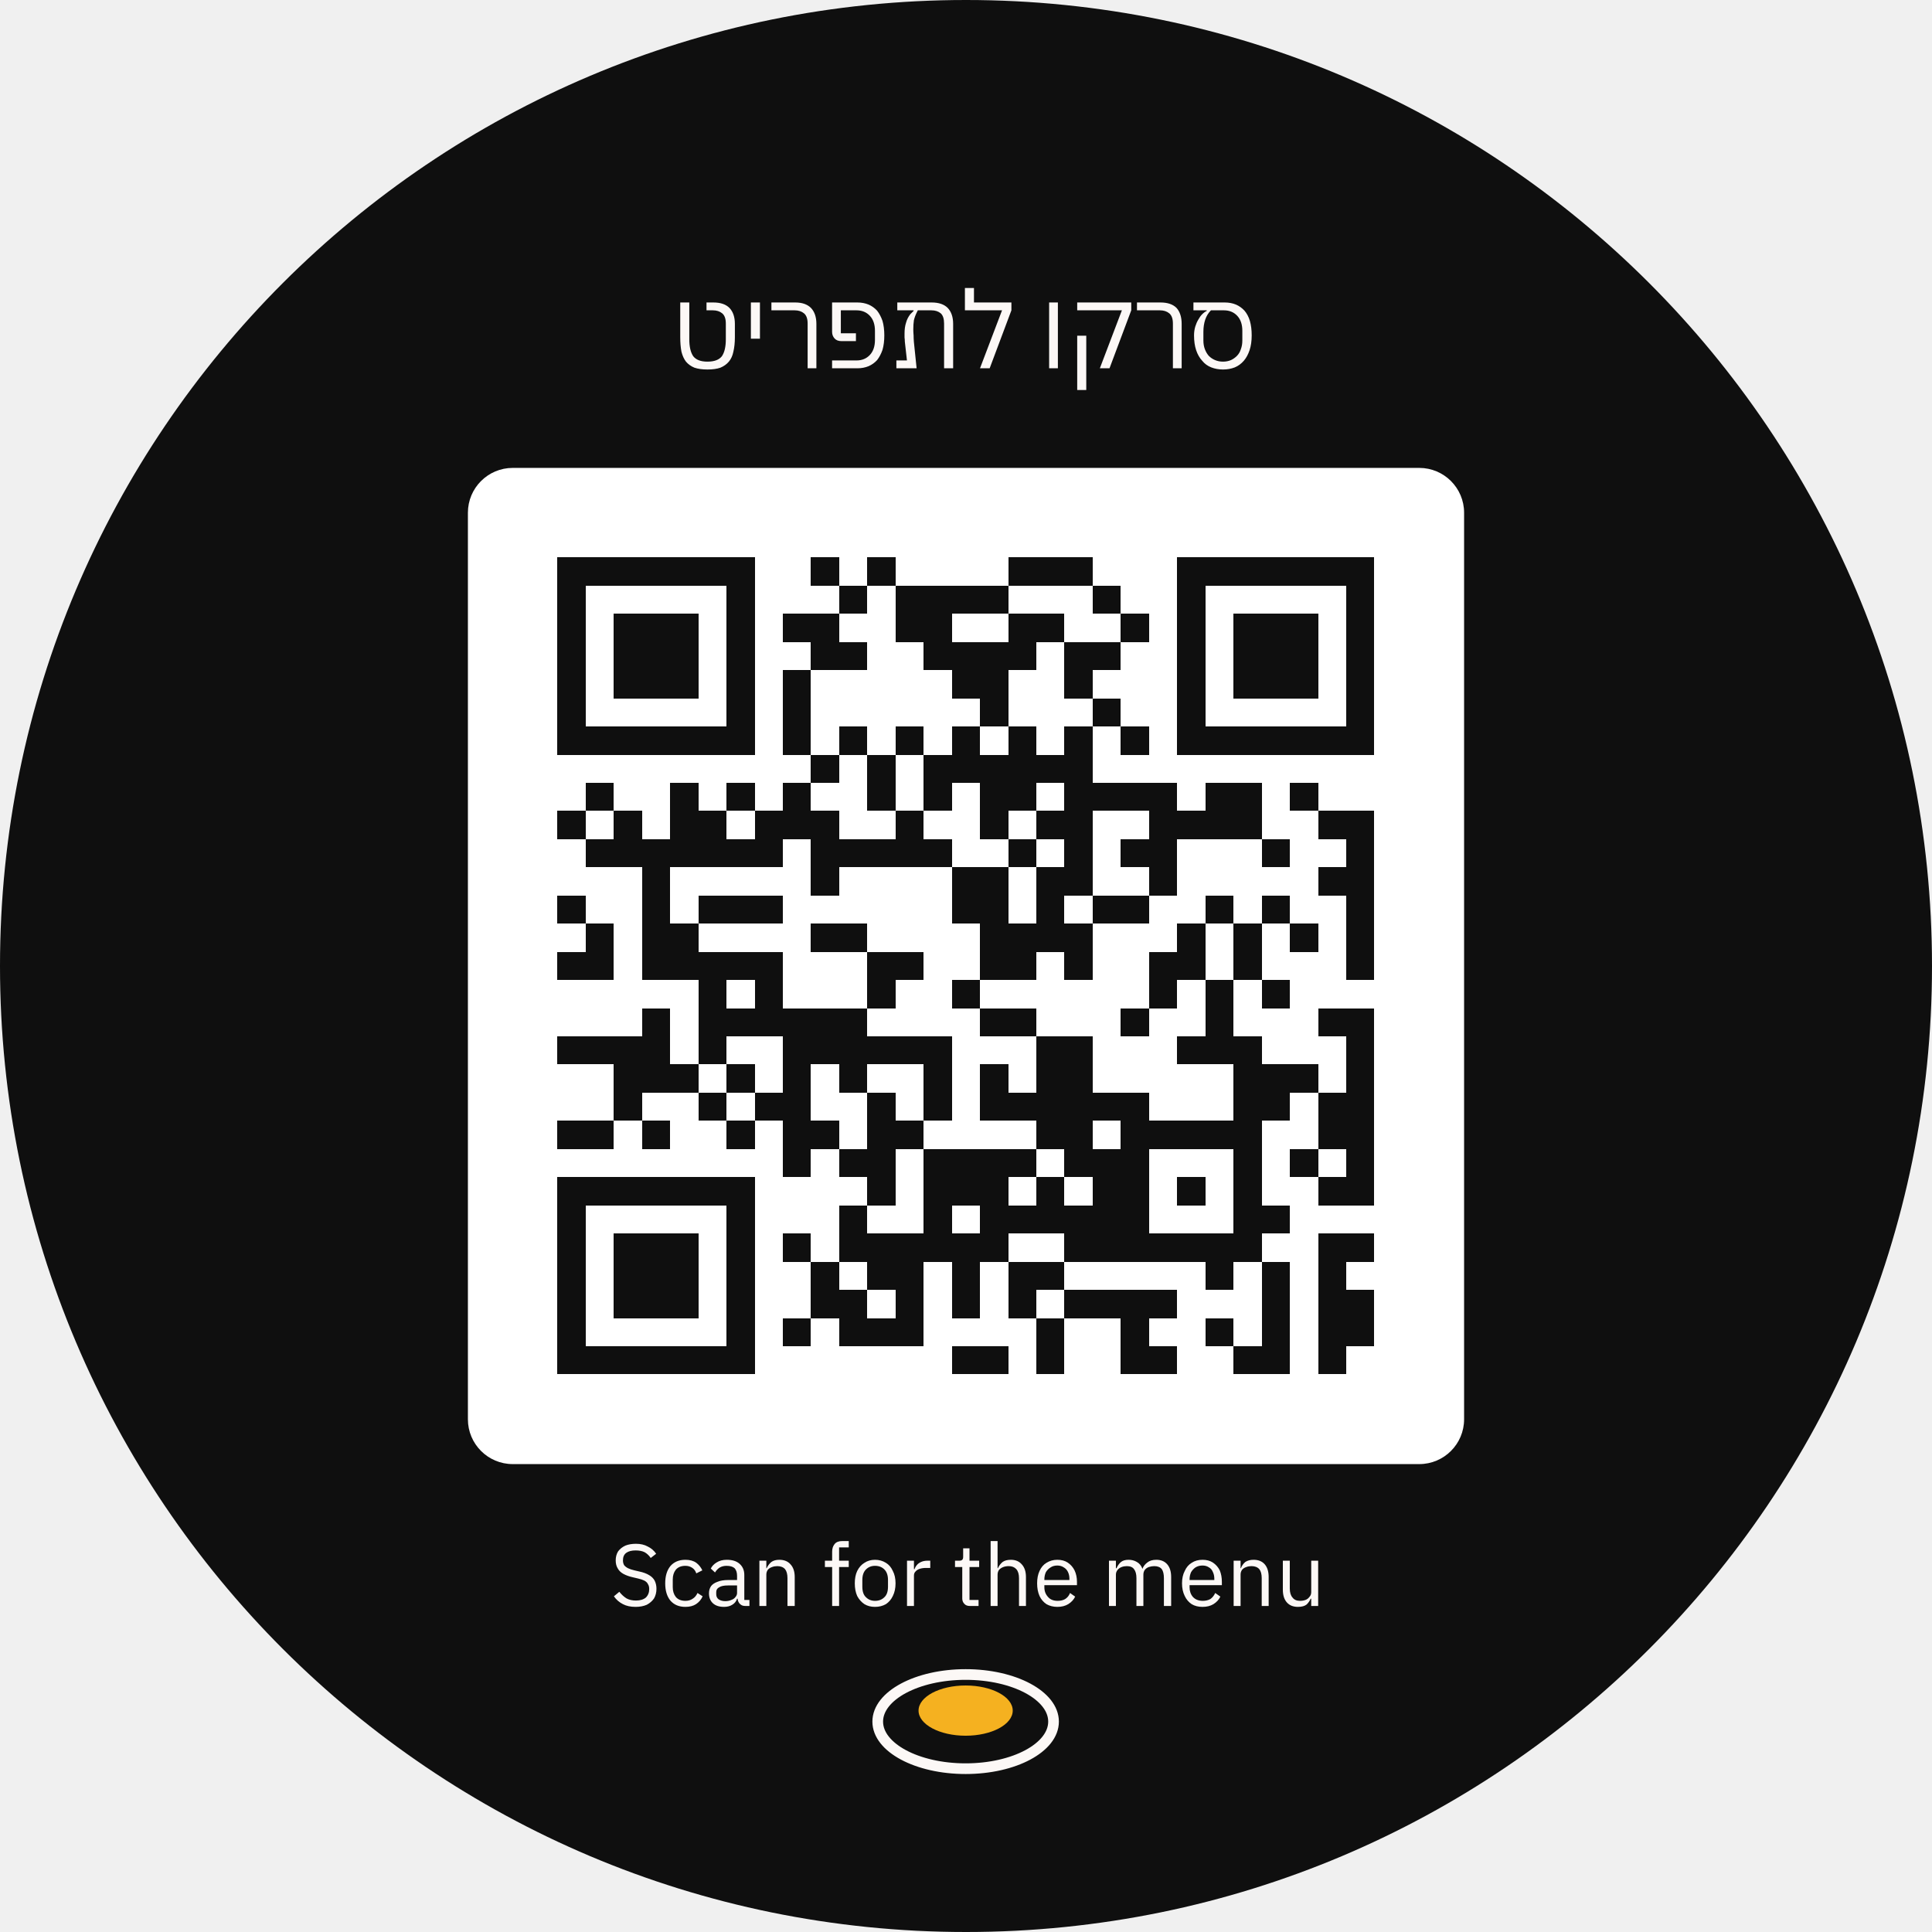
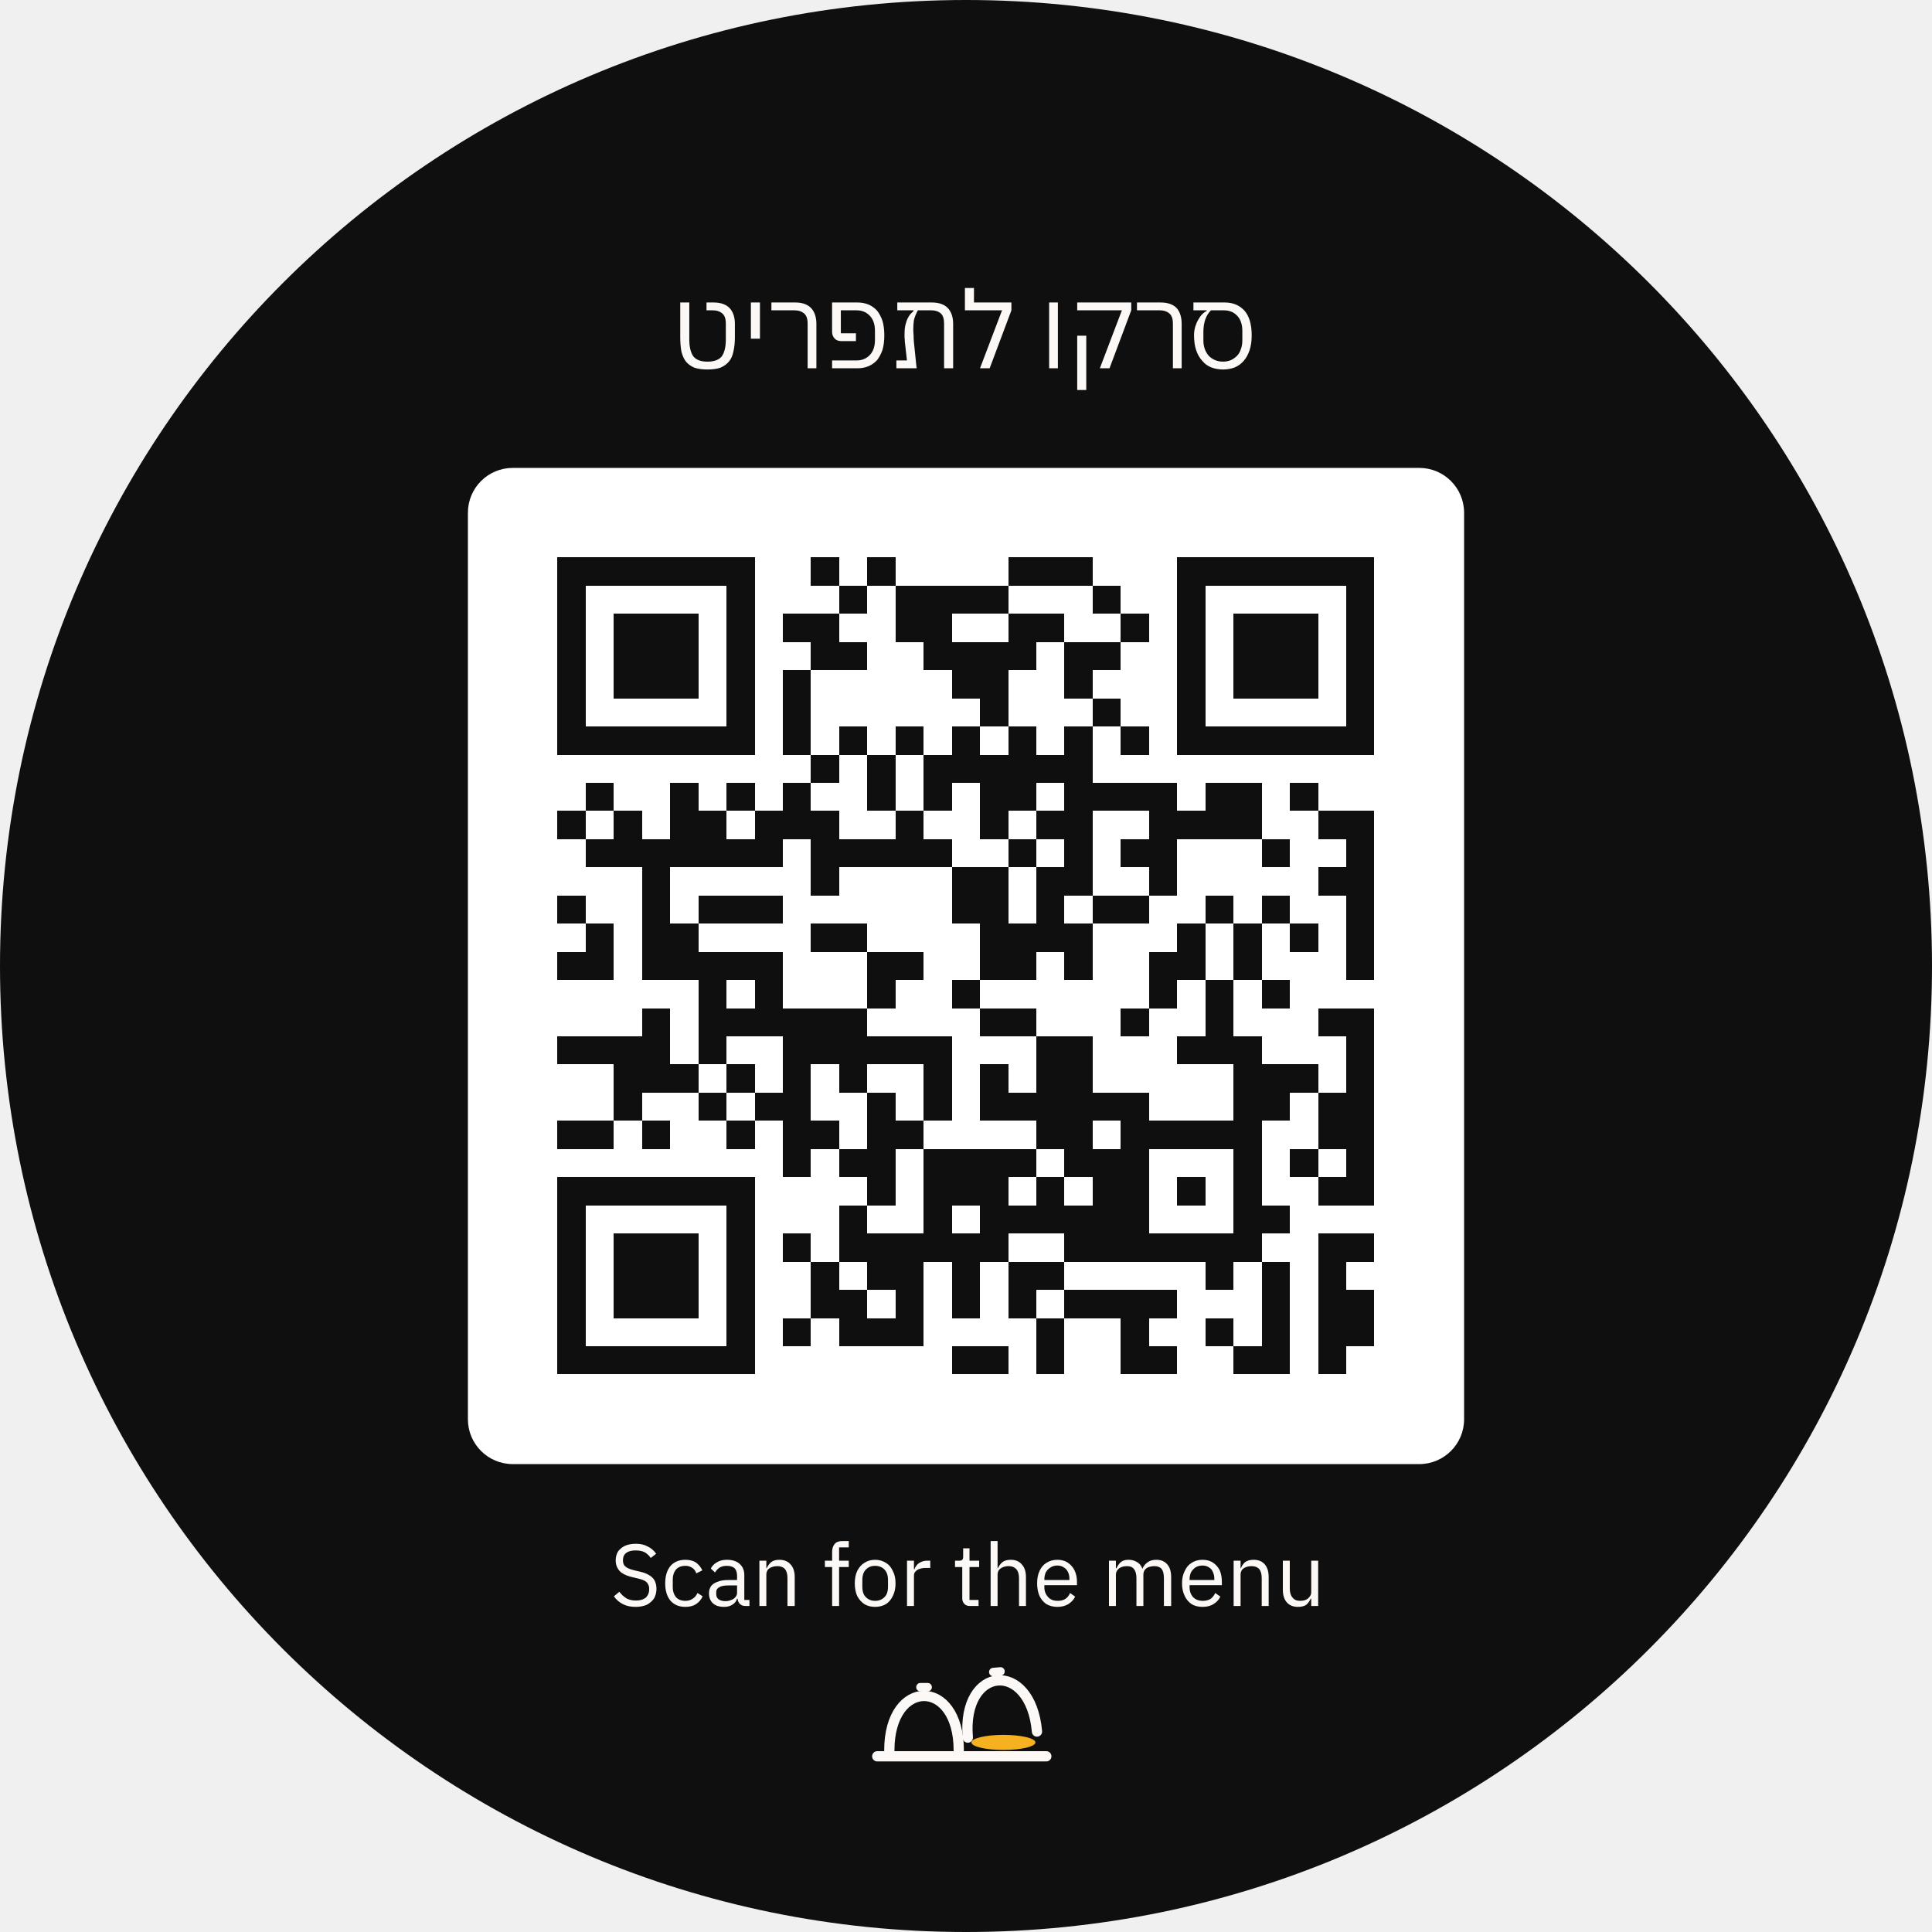
<svg xmlns="http://www.w3.org/2000/svg" width="64mm" height="64mm" viewBox="-2 -2 64 64">
  <circle cx="30" cy="30" r="32" fill="#0F0F0F" />
  <path transform="translate(20.534 10.2)" fill="#FCF8F6" d="M0.9 0.04L0.9 0.04Q0.65 0.04 0.47 -0.02Q0.3 -0.09 0.19 -0.22Q0.09 -0.35 0.04 -0.55Q0 -0.76 0 -1.03L0 -1.03L0 -2.18L0.3 -2.18L0.3 -0.96Q0.3 -0.59 0.43 -0.4Q0.57 -0.22 0.9 -0.22L0.9 -0.22Q1.24 -0.22 1.38 -0.4Q1.51 -0.59 1.51 -0.96L1.51 -0.96L1.51 -1.48Q1.51 -1.72 1.39 -1.82Q1.27 -1.92 1.08 -1.92L1.08 -1.92L0.87 -1.92L0.87 -2.18L1.1 -2.18Q1.45 -2.18 1.63 -2Q1.81 -1.81 1.81 -1.47L1.81 -1.47L1.81 -1.03Q1.81 -0.76 1.76 -0.55Q1.72 -0.35 1.61 -0.22Q1.5 -0.09 1.33 -0.02Q1.16 0.04 0.9 0.04M2.34 -0.98L2.34 -2.18L2.64 -2.18L2.64 -0.98L2.34 -0.98M4.22 0L4.22 -1.48Q4.22 -1.72 4.1 -1.82Q3.98 -1.92 3.79 -1.92L3.79 -1.92L3.02 -1.92L3.02 -2.18L3.81 -2.18Q4.15 -2.18 4.33 -2Q4.51 -1.81 4.51 -1.47L4.51 -1.47L4.51 0L4.22 0M5.03 0L5.03 -0.26L5.84 -0.26Q6.11 -0.26 6.28 -0.44Q6.45 -0.62 6.45 -0.94L6.45 -0.94L6.45 -1.24Q6.45 -1.56 6.28 -1.74Q6.11 -1.92 5.84 -1.92L5.84 -1.92L5.32 -1.92L5.32 -1.16L5.82 -1.16L5.82 -0.9L5.34 -0.9Q5.19 -0.9 5.11 -0.99Q5.03 -1.08 5.03 -1.21L5.03 -1.21L5.03 -2.18L5.87 -2.18Q6.07 -2.18 6.24 -2.11Q6.4 -2.04 6.52 -1.91Q6.63 -1.77 6.7 -1.57Q6.76 -1.36 6.76 -1.09L6.76 -1.09Q6.76 -0.82 6.7 -0.61Q6.63 -0.41 6.52 -0.27Q6.4 -0.14 6.24 -0.07Q6.07 0 5.87 0L5.87 0L5.03 0M7.16 0L7.16 -0.26L7.51 -0.26L7.44 -0.88Q7.44 -0.95 7.43 -1.02Q7.43 -1.09 7.43 -1.15L7.43 -1.15Q7.43 -1.36 7.48 -1.51Q7.52 -1.66 7.62 -1.79L7.62 -1.79L7.73 -1.9L7.73 -1.92L7.19 -1.92L7.19 -2.18L8.33 -2.18Q8.68 -2.18 8.86 -2Q9.04 -1.81 9.04 -1.47L9.04 -1.47L9.04 0L8.74 0L8.74 -1.48Q8.74 -1.72 8.63 -1.82Q8.51 -1.92 8.32 -1.92L8.32 -1.92L7.87 -1.92L7.84 -1.86Q7.77 -1.72 7.74 -1.59Q7.72 -1.45 7.72 -1.29L7.72 -1.29Q7.72 -1.2 7.73 -1.09Q7.73 -0.99 7.74 -0.87L7.74 -0.87L7.83 0L7.16 0M9.93 0L10.66 -1.92L9.43 -1.92L9.43 -2.66L9.73 -2.66L9.73 -2.18L10.97 -2.18L10.97 -1.92L10.25 0L9.93 0M12.22 0L12.22 -2.18L12.51 -2.18L12.51 0L12.22 0M13.9 0L14.63 -1.92L13.15 -1.92L13.15 -2.18L14.94 -2.18L14.94 -1.92L14.22 0L13.9 0M13.15 0.72L13.15 -1.08L13.45 -1.08L13.45 0.72L13.15 0.72M16.32 0L16.32 -1.48Q16.32 -1.72 16.2 -1.82Q16.08 -1.92 15.89 -1.92L15.89 -1.92L15.13 -1.92L15.13 -2.18L15.91 -2.18Q16.26 -2.18 16.44 -2Q16.61 -1.81 16.61 -1.47L16.61 -1.47L16.61 0L16.32 0M17 -1.92L17 -2.18L18.04 -2.18Q18.24 -2.18 18.41 -2.11Q18.57 -2.04 18.69 -1.91Q18.81 -1.77 18.87 -1.57Q18.93 -1.36 18.93 -1.09L18.93 -1.09Q18.93 -0.81 18.86 -0.6Q18.79 -0.39 18.67 -0.25Q18.54 -0.1 18.37 -0.03Q18.19 0.04 17.98 0.04L17.98 0.04Q17.77 0.04 17.59 -0.03Q17.41 -0.1 17.29 -0.25Q17.16 -0.39 17.09 -0.6Q17.02 -0.81 17.02 -1.09L17.02 -1.09Q17.02 -1.24 17.06 -1.38Q17.1 -1.51 17.16 -1.61Q17.22 -1.72 17.29 -1.79Q17.37 -1.87 17.44 -1.9L17.44 -1.9L17.44 -1.92L17 -1.92M17.98 -0.22L17.98 -0.22Q18.12 -0.22 18.24 -0.27Q18.35 -0.32 18.44 -0.41Q18.53 -0.5 18.57 -0.63Q18.62 -0.76 18.62 -0.92L18.62 -0.92L18.62 -1.24Q18.62 -1.56 18.45 -1.74Q18.28 -1.92 18.01 -1.92L18.01 -1.92L17.58 -1.92Q17.45 -1.79 17.39 -1.61Q17.33 -1.43 17.33 -1.21L17.33 -1.21L17.33 -0.92Q17.33 -0.76 17.38 -0.63Q17.43 -0.5 17.51 -0.41Q17.6 -0.32 17.72 -0.27Q17.84 -0.22 17.98 -0.22" />
  <g id="qr">
    <rect x="13.5" y="13.5" width="33" height="33" rx="1.485" fill="#FFFFFF" />
    <path transform="translate(16.47 16.47) scale(0.933)" fill="#0F0F0F" shape-rendering="crispEdges" d="M0 0h7v1h-7zM9 0h1v1h-1zM11 0h1v1h-1zM16 0h3v1h-3zM22 0h7v1h-7zM0 1h1v1h-1zM6 1h1v1h-1zM10 1h1v1h-1zM12 1h4v1h-4zM19 1h1v1h-1zM22 1h1v1h-1zM28 1h1v1h-1zM0 2h1v1h-1zM2 2h3v1h-3zM6 2h1v1h-1zM8 2h2v1h-2zM12 2h2v1h-2zM16 2h2v1h-2zM20 2h1v1h-1zM22 2h1v1h-1zM24 2h3v1h-3zM28 2h1v1h-1zM0 3h1v1h-1zM2 3h3v1h-3zM6 3h1v1h-1zM9 3h2v1h-2zM13 3h4v1h-4zM18 3h2v1h-2zM22 3h1v1h-1zM24 3h3v1h-3zM28 3h1v1h-1zM0 4h1v1h-1zM2 4h3v1h-3zM6 4h1v1h-1zM8 4h1v1h-1zM14 4h2v1h-2zM18 4h1v1h-1zM22 4h1v1h-1zM24 4h3v1h-3zM28 4h1v1h-1zM0 5h1v1h-1zM6 5h1v1h-1zM8 5h1v1h-1zM15 5h1v1h-1zM19 5h1v1h-1zM22 5h1v1h-1zM28 5h1v1h-1zM0 6h7v1h-7zM8 6h1v1h-1zM10 6h1v1h-1zM12 6h1v1h-1zM14 6h1v1h-1zM16 6h1v1h-1zM18 6h1v1h-1zM20 6h1v1h-1zM22 6h7v1h-7zM9 7h1v1h-1zM11 7h1v1h-1zM13 7h6v1h-6zM1 8h1v1h-1zM4 8h1v1h-1zM6 8h1v1h-1zM8 8h1v1h-1zM11 8h1v1h-1zM13 8h1v1h-1zM15 8h2v1h-2zM18 8h4v1h-4zM23 8h2v1h-2zM26 8h1v1h-1zM0 9h1v1h-1zM2 9h1v1h-1zM4 9h2v1h-2zM7 9h3v1h-3zM12 9h1v1h-1zM15 9h1v1h-1zM17 9h2v1h-2zM21 9h4v1h-4zM27 9h2v1h-2zM1 10h7v1h-7zM9 10h5v1h-5zM16 10h1v1h-1zM18 10h1v1h-1zM20 10h2v1h-2zM25 10h1v1h-1zM28 10h1v1h-1zM3 11h1v1h-1zM9 11h1v1h-1zM14 11h2v1h-2zM17 11h2v1h-2zM21 11h1v1h-1zM27 11h2v1h-2zM0 12h1v1h-1zM3 12h1v1h-1zM5 12h3v1h-3zM14 12h2v1h-2zM17 12h1v1h-1zM19 12h2v1h-2zM23 12h1v1h-1zM25 12h1v1h-1zM28 12h1v1h-1zM1 13h1v1h-1zM3 13h2v1h-2zM9 13h2v1h-2zM15 13h4v1h-4zM22 13h1v1h-1zM24 13h1v1h-1zM26 13h1v1h-1zM28 13h1v1h-1zM0 14h2v1h-2zM3 14h5v1h-5zM11 14h2v1h-2zM15 14h2v1h-2zM18 14h1v1h-1zM21 14h2v1h-2zM24 14h1v1h-1zM28 14h1v1h-1zM5 15h1v1h-1zM7 15h1v1h-1zM11 15h1v1h-1zM14 15h1v1h-1zM21 15h1v1h-1zM23 15h1v1h-1zM25 15h1v1h-1zM3 16h1v1h-1zM5 16h6v1h-6zM15 16h2v1h-2zM20 16h1v1h-1zM23 16h1v1h-1zM27 16h2v1h-2zM0 17h4v1h-4zM5 17h1v1h-1zM8 17h6v1h-6zM17 17h2v1h-2zM22 17h3v1h-3zM28 17h1v1h-1zM2 18h3v1h-3zM6 18h1v1h-1zM8 18h1v1h-1zM10 18h1v1h-1zM13 18h1v1h-1zM15 18h1v1h-1zM17 18h2v1h-2zM24 18h3v1h-3zM28 18h1v1h-1zM2 19h1v1h-1zM5 19h1v1h-1zM7 19h2v1h-2zM11 19h1v1h-1zM13 19h1v1h-1zM15 19h6v1h-6zM24 19h2v1h-2zM27 19h2v1h-2zM0 20h2v1h-2zM3 20h1v1h-1zM6 20h1v1h-1zM8 20h2v1h-2zM11 20h2v1h-2zM17 20h2v1h-2zM20 20h5v1h-5zM27 20h2v1h-2zM8 21h1v1h-1zM10 21h2v1h-2zM13 21h4v1h-4zM18 21h3v1h-3zM24 21h1v1h-1zM26 21h1v1h-1zM28 21h1v1h-1zM0 22h7v1h-7zM11 22h1v1h-1zM13 22h3v1h-3zM17 22h1v1h-1zM19 22h2v1h-2zM22 22h1v1h-1zM24 22h1v1h-1zM27 22h2v1h-2zM0 23h1v1h-1zM6 23h1v1h-1zM10 23h1v1h-1zM13 23h1v1h-1zM15 23h6v1h-6zM24 23h2v1h-2zM0 24h1v1h-1zM2 24h3v1h-3zM6 24h1v1h-1zM8 24h1v1h-1zM10 24h6v1h-6zM18 24h7v1h-7zM27 24h2v1h-2zM0 25h1v1h-1zM2 25h3v1h-3zM6 25h1v1h-1zM9 25h1v1h-1zM11 25h2v1h-2zM14 25h1v1h-1zM16 25h2v1h-2zM23 25h1v1h-1zM25 25h1v1h-1zM27 25h1v1h-1zM0 26h1v1h-1zM2 26h3v1h-3zM6 26h1v1h-1zM9 26h2v1h-2zM12 26h1v1h-1zM14 26h1v1h-1zM16 26h1v1h-1zM18 26h4v1h-4zM25 26h1v1h-1zM27 26h2v1h-2zM0 27h1v1h-1zM6 27h1v1h-1zM8 27h1v1h-1zM10 27h3v1h-3zM17 27h1v1h-1zM20 27h1v1h-1zM23 27h1v1h-1zM25 27h1v1h-1zM27 27h2v1h-2zM0 28h7v1h-7zM14 28h2v1h-2zM17 28h1v1h-1zM20 28h2v1h-2zM24 28h2v1h-2zM27 28h1v1h-1z" />
  </g>
  <path transform="translate(18.336 51.2)" fill="#FCF8F6" d="M0.72 0.03L0.72 0.03Q0.47 0.03 0.3 -0.06Q0.12 -0.15 0 -0.32L0 -0.32L0.18 -0.47Q0.29 -0.33 0.42 -0.25Q0.55 -0.18 0.73 -0.18L0.73 -0.18Q0.94 -0.18 1.06 -0.28Q1.17 -0.39 1.17 -0.56L1.17 -0.56Q1.17 -0.66 1.13 -0.72Q1.1 -0.79 1.01 -0.84Q0.93 -0.88 0.8 -0.91L0.8 -0.91L0.63 -0.95Q0.45 -0.99 0.32 -1.06Q0.19 -1.13 0.13 -1.24Q0.06 -1.35 0.06 -1.51L0.06 -1.51Q0.06 -1.68 0.14 -1.81Q0.23 -1.93 0.38 -2Q0.53 -2.06 0.73 -2.06L0.73 -2.06Q0.96 -2.06 1.12 -1.97Q1.29 -1.89 1.4 -1.73L1.4 -1.73L1.22 -1.59Q1.14 -1.71 1.02 -1.78Q0.9 -1.84 0.72 -1.84L0.72 -1.84Q0.52 -1.84 0.41 -1.76Q0.3 -1.68 0.3 -1.51L0.3 -1.51Q0.3 -1.42 0.34 -1.35Q0.39 -1.29 0.47 -1.25Q0.55 -1.21 0.68 -1.18L0.68 -1.18L0.85 -1.14Q1.04 -1.1 1.17 -1.02Q1.29 -0.95 1.35 -0.84Q1.41 -0.72 1.41 -0.57L1.41 -0.57Q1.41 -0.39 1.33 -0.25Q1.24 -0.12 1.09 -0.04Q0.93 0.03 0.72 0.03M2.37 0.03L2.37 0.03Q2.05 0.03 1.87 -0.18Q1.7 -0.39 1.7 -0.75L1.7 -0.75Q1.7 -1.11 1.87 -1.32Q2.05 -1.53 2.37 -1.53L2.37 -1.53Q2.59 -1.53 2.73 -1.43Q2.86 -1.33 2.93 -1.18L2.93 -1.18L2.73 -1.08Q2.69 -1.2 2.6 -1.26Q2.5 -1.33 2.37 -1.33L2.37 -1.33Q2.16 -1.33 2.05 -1.2Q1.95 -1.07 1.95 -0.88L1.95 -0.88L1.95 -0.62Q1.95 -0.43 2.05 -0.3Q2.16 -0.17 2.37 -0.17L2.37 -0.17Q2.51 -0.17 2.61 -0.24Q2.71 -0.3 2.77 -0.43L2.77 -0.43L2.94 -0.32Q2.87 -0.16 2.72 -0.06Q2.58 0.03 2.37 0.03M4.49 -0.2L4.49 0L4.36 0Q4.26 0 4.21 -0.04Q4.15 -0.08 4.12 -0.15L4.12 -0.15Q4.1 -0.19 4.1 -0.24L4.1 -0.24L4.08 -0.24Q4.04 -0.11 3.92 -0.04Q3.81 0.03 3.65 0.03L3.65 0.03Q3.41 0.03 3.28 -0.09Q3.15 -0.21 3.15 -0.42L3.15 -0.42Q3.15 -0.56 3.22 -0.66Q3.29 -0.75 3.43 -0.8Q3.57 -0.86 3.79 -0.86L3.79 -0.86L4.08 -0.86L4.08 -1Q4.08 -1.16 4 -1.25Q3.91 -1.33 3.73 -1.33L3.73 -1.33Q3.6 -1.33 3.5 -1.27Q3.41 -1.21 3.35 -1.11L3.35 -1.11L3.21 -1.24Q3.27 -1.36 3.4 -1.44Q3.54 -1.53 3.74 -1.53L3.74 -1.53Q4.01 -1.53 4.16 -1.4Q4.32 -1.26 4.32 -1.03L4.32 -1.03L4.32 -0.2L4.49 -0.2M4.08 -0.43L4.08 -0.68L3.78 -0.68Q3.58 -0.68 3.49 -0.62Q3.39 -0.57 3.39 -0.46L3.39 -0.46L3.39 -0.39Q3.39 -0.28 3.47 -0.22Q3.56 -0.16 3.69 -0.16L3.69 -0.16Q3.8 -0.16 3.89 -0.2Q3.98 -0.23 4.03 -0.3Q4.08 -0.36 4.08 -0.43L4.08 -0.43M5.05 -1.04L5.05 0L4.82 0L4.82 -1.5L5.05 -1.5L5.05 -1.25L5.06 -1.25Q5.12 -1.38 5.22 -1.46Q5.32 -1.53 5.48 -1.53L5.48 -1.53Q5.72 -1.53 5.85 -1.38Q5.99 -1.23 5.99 -0.96L5.99 -0.96L5.99 0L5.75 0L5.75 -0.92Q5.75 -1.12 5.67 -1.22Q5.58 -1.32 5.41 -1.32L5.41 -1.32Q5.32 -1.32 5.24 -1.29Q5.15 -1.26 5.1 -1.2Q5.05 -1.13 5.05 -1.04L5.05 -1.04M7.46 0L7.23 0L7.23 -1.29L6.99 -1.29L6.99 -1.5L7.23 -1.5L7.23 -1.8Q7.23 -1.95 7.31 -2.05Q7.39 -2.15 7.56 -2.15L7.56 -2.15L7.78 -2.15L7.78 -1.94L7.46 -1.94L7.46 -1.5L7.78 -1.5L7.78 -1.29L7.46 -1.29L7.46 0M8.65 0.03L8.65 0.03Q8.45 0.03 8.3 -0.06Q8.15 -0.16 8.06 -0.33Q7.98 -0.51 7.98 -0.75L7.98 -0.75Q7.98 -0.99 8.06 -1.16Q8.15 -1.34 8.3 -1.43Q8.45 -1.53 8.65 -1.53L8.65 -1.53Q8.85 -1.53 9.01 -1.43Q9.16 -1.34 9.24 -1.16Q9.33 -0.99 9.33 -0.75L9.33 -0.75Q9.33 -0.51 9.24 -0.33Q9.16 -0.16 9.01 -0.06Q8.85 0.03 8.65 0.03M8.65 -0.17L8.65 -0.17Q8.84 -0.17 8.96 -0.29Q9.08 -0.4 9.08 -0.64L9.08 -0.64L9.08 -0.86Q9.08 -1.09 8.96 -1.21Q8.84 -1.33 8.65 -1.33L8.65 -1.33Q8.47 -1.33 8.35 -1.21Q8.23 -1.09 8.23 -0.86L8.23 -0.86L8.23 -0.64Q8.23 -0.4 8.35 -0.29Q8.47 -0.17 8.65 -0.17M9.94 -1.01L9.94 0L9.71 0L9.71 -1.5L9.94 -1.5L9.94 -1.22L9.96 -1.22Q9.98 -1.29 10.04 -1.36Q10.09 -1.42 10.18 -1.46Q10.27 -1.5 10.39 -1.5L10.39 -1.5L10.48 -1.5L10.48 -1.26L10.34 -1.26Q10.22 -1.26 10.13 -1.23Q10.04 -1.2 9.99 -1.14Q9.94 -1.09 9.94 -1.01L9.94 -1.01M12.08 -0.2L12.08 0L11.79 0Q11.67 0 11.61 -0.07Q11.54 -0.14 11.54 -0.25L11.54 -0.25L11.54 -1.29L11.3 -1.29L11.3 -1.5L11.44 -1.5Q11.51 -1.5 11.54 -1.53Q11.57 -1.56 11.57 -1.63L11.57 -1.63L11.57 -1.91L11.78 -1.91L11.78 -1.5L12.1 -1.5L12.1 -1.29L11.78 -1.29L11.78 -0.2L12.08 -0.2M12.71 0L12.48 0L12.48 -2.15L12.71 -2.15L12.71 -1.25L12.72 -1.25Q12.78 -1.38 12.88 -1.46Q12.98 -1.53 13.15 -1.53L13.15 -1.53Q13.38 -1.53 13.51 -1.38Q13.65 -1.23 13.65 -0.96L13.65 -0.96L13.65 0L13.42 0L13.42 -0.92Q13.42 -1.12 13.33 -1.22Q13.24 -1.32 13.08 -1.32L13.08 -1.32Q12.98 -1.32 12.9 -1.29Q12.82 -1.26 12.76 -1.2Q12.71 -1.13 12.71 -1.04L12.71 -1.04L12.71 0M14.69 0.03L14.69 0.03Q14.49 0.03 14.33 -0.06Q14.18 -0.16 14.1 -0.33Q14.02 -0.51 14.02 -0.75L14.02 -0.75Q14.02 -0.99 14.1 -1.16Q14.18 -1.34 14.33 -1.43Q14.49 -1.53 14.69 -1.53L14.69 -1.53Q14.89 -1.53 15.03 -1.44Q15.18 -1.34 15.26 -1.18Q15.34 -1.01 15.34 -0.8L15.34 -0.8L15.34 -0.69L14.26 -0.69L14.26 -0.62Q14.26 -0.43 14.38 -0.3Q14.49 -0.17 14.7 -0.17L14.7 -0.17Q14.85 -0.17 14.95 -0.23Q15.06 -0.3 15.11 -0.43L15.11 -0.43L15.28 -0.31Q15.21 -0.16 15.05 -0.06Q14.9 0.03 14.69 0.03M14.69 -1.34L14.69 -1.34Q14.56 -1.34 14.47 -1.28Q14.37 -1.22 14.31 -1.12Q14.26 -1.01 14.26 -0.88L14.26 -0.88L14.26 -0.86L15.09 -0.86L15.09 -0.9Q15.09 -1.03 15.04 -1.13Q14.99 -1.23 14.9 -1.28Q14.81 -1.34 14.69 -1.34M16.63 -1.04L16.63 0L16.4 0L16.4 -1.5L16.63 -1.5L16.63 -1.25L16.65 -1.25Q16.7 -1.37 16.79 -1.45Q16.88 -1.53 17.05 -1.53L17.05 -1.53Q17.2 -1.53 17.32 -1.46Q17.45 -1.39 17.51 -1.23L17.51 -1.23L17.51 -1.23Q17.55 -1.35 17.67 -1.44Q17.78 -1.53 17.97 -1.53L17.97 -1.53Q18.2 -1.53 18.33 -1.38Q18.46 -1.23 18.46 -0.96L18.46 -0.96L18.46 0L18.22 0L18.22 -0.92Q18.22 -1.12 18.15 -1.22Q18.07 -1.32 17.9 -1.32L17.9 -1.32Q17.81 -1.32 17.72 -1.29Q17.64 -1.26 17.59 -1.2Q17.54 -1.13 17.54 -1.04L17.54 -1.04L17.54 0L17.31 0L17.31 -0.92Q17.31 -1.12 17.23 -1.22Q17.16 -1.32 16.99 -1.32L16.99 -1.32Q16.9 -1.32 16.82 -1.29Q16.74 -1.26 16.69 -1.2Q16.63 -1.13 16.63 -1.04L16.63 -1.04M19.5 0.03L19.5 0.03Q19.29 0.03 19.14 -0.06Q18.99 -0.16 18.91 -0.33Q18.82 -0.51 18.82 -0.75L18.82 -0.75Q18.82 -0.99 18.91 -1.16Q18.99 -1.34 19.14 -1.43Q19.29 -1.53 19.5 -1.53L19.5 -1.53Q19.7 -1.53 19.84 -1.44Q19.99 -1.34 20.07 -1.18Q20.14 -1.01 20.14 -0.8L20.14 -0.8L20.14 -0.69L19.07 -0.69L19.07 -0.62Q19.07 -0.43 19.18 -0.3Q19.3 -0.17 19.51 -0.17L19.51 -0.17Q19.65 -0.17 19.76 -0.23Q19.86 -0.3 19.92 -0.43L19.92 -0.43L20.09 -0.31Q20.02 -0.16 19.86 -0.06Q19.71 0.03 19.5 0.03M19.5 -1.34L19.5 -1.34Q19.37 -1.34 19.27 -1.28Q19.18 -1.22 19.12 -1.12Q19.07 -1.01 19.07 -0.88L19.07 -0.88L19.07 -0.86L19.89 -0.86L19.89 -0.9Q19.89 -1.03 19.84 -1.13Q19.8 -1.23 19.71 -1.28Q19.62 -1.34 19.5 -1.34M20.76 -1.04L20.76 0L20.53 0L20.53 -1.5L20.76 -1.5L20.76 -1.25L20.77 -1.25Q20.82 -1.38 20.92 -1.46Q21.03 -1.53 21.19 -1.53L21.19 -1.53Q21.43 -1.53 21.56 -1.38Q21.69 -1.23 21.69 -0.96L21.69 -0.96L21.69 0L21.46 0L21.46 -0.92Q21.46 -1.12 21.38 -1.22Q21.29 -1.32 21.12 -1.32L21.12 -1.32Q21.03 -1.32 20.95 -1.29Q20.86 -1.26 20.81 -1.2Q20.76 -1.13 20.76 -1.04L20.76 -1.04M23.33 0L23.1 0L23.1 -0.24L23.08 -0.24Q23.04 -0.14 22.95 -0.05Q22.85 0.03 22.66 0.03L22.66 0.03Q22.43 0.03 22.3 -0.11Q22.16 -0.26 22.16 -0.54L22.16 -0.54L22.16 -1.5L22.39 -1.5L22.39 -0.58Q22.39 -0.38 22.48 -0.28Q22.56 -0.17 22.73 -0.17L22.73 -0.17Q22.83 -0.17 22.91 -0.2Q22.99 -0.23 23.04 -0.3Q23.1 -0.36 23.1 -0.46L23.1 -0.46L23.1 -1.5L23.33 -1.5L23.33 0" />
-   <g transform="translate(26.66 51.546) scale(0.104)">
-     <ellipse cx="32" cy="33.5" rx="28" ry="15" fill="none" stroke="#FCF8F6" stroke-width="3.4" />
-     <ellipse cx="32" cy="30" rx="15" ry="8" fill="#F5B120" />
+   <g transform="translate(26.66 51.18) scale(0.1)">
+     <ellipse cx="45.8" cy="45.4" rx="10.6" ry="2.5" fill="#F5B120" />
+     <path d="M4 50H60" stroke="#FCF8F6" stroke-width="3.4" stroke-linecap="round" fill="none" />
+     <path d="M8 48C8 24 31 24 31 48" stroke="#FCF8F6" stroke-width="3.4" stroke-linecap="round" fill="none" />
+     <rect x="16.9" y="25.7" width="5.2" height="2.8" rx="1.4" fill="#FCF8F6" />
+     <g transform="translate(0 -4.2) rotate(-5 34 48)">
+       <path d="M34 48C34 24 57 24 57 48" stroke="#FCF8F6" stroke-width="3.4" stroke-linecap="round" fill="none" />
+       <rect x="42.9" y="25.7" width="5.2" height="2.8" rx="1.4" fill="#FCF8F6" />
+     </g>
  </g>
</svg>
